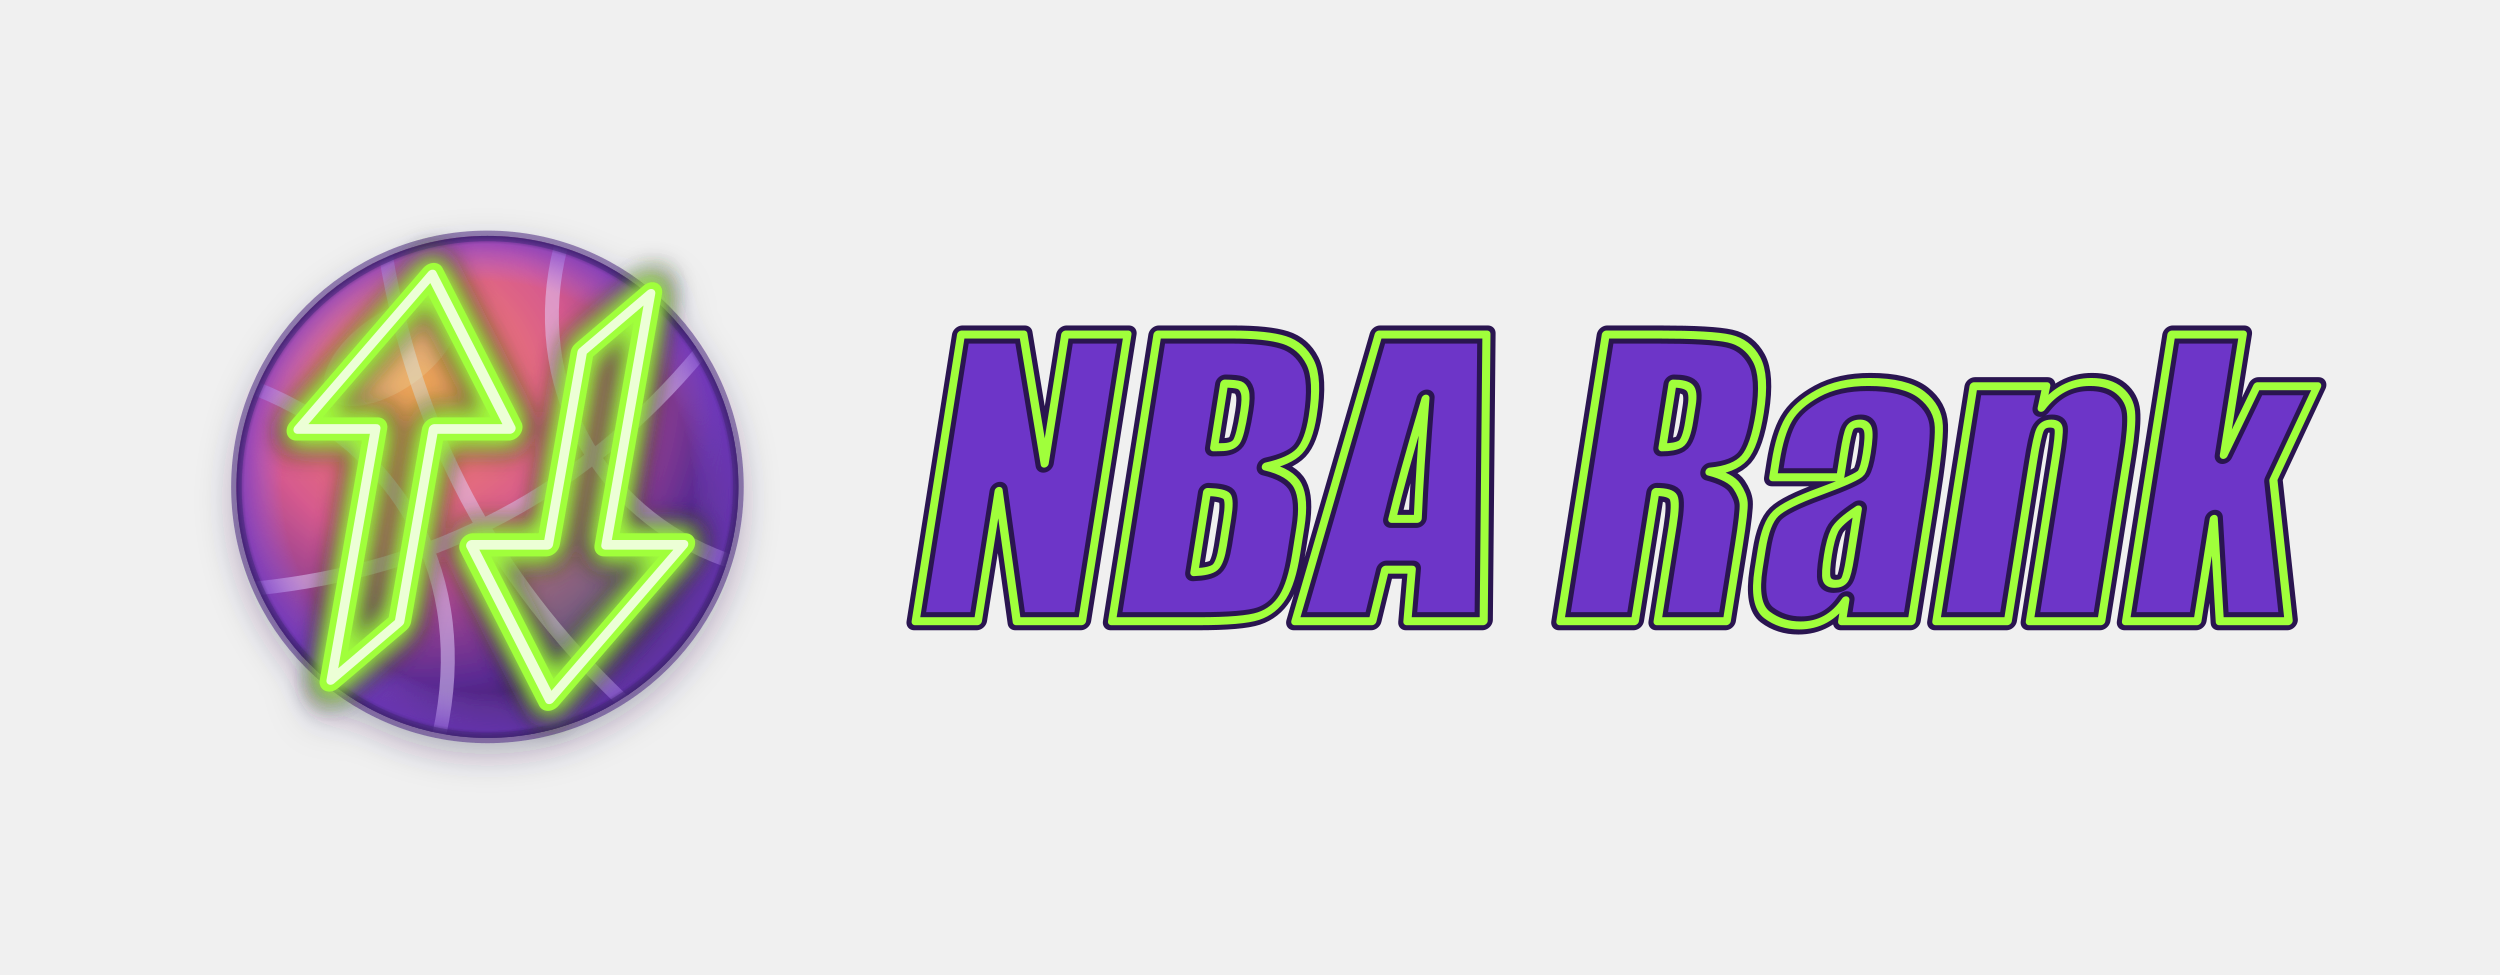
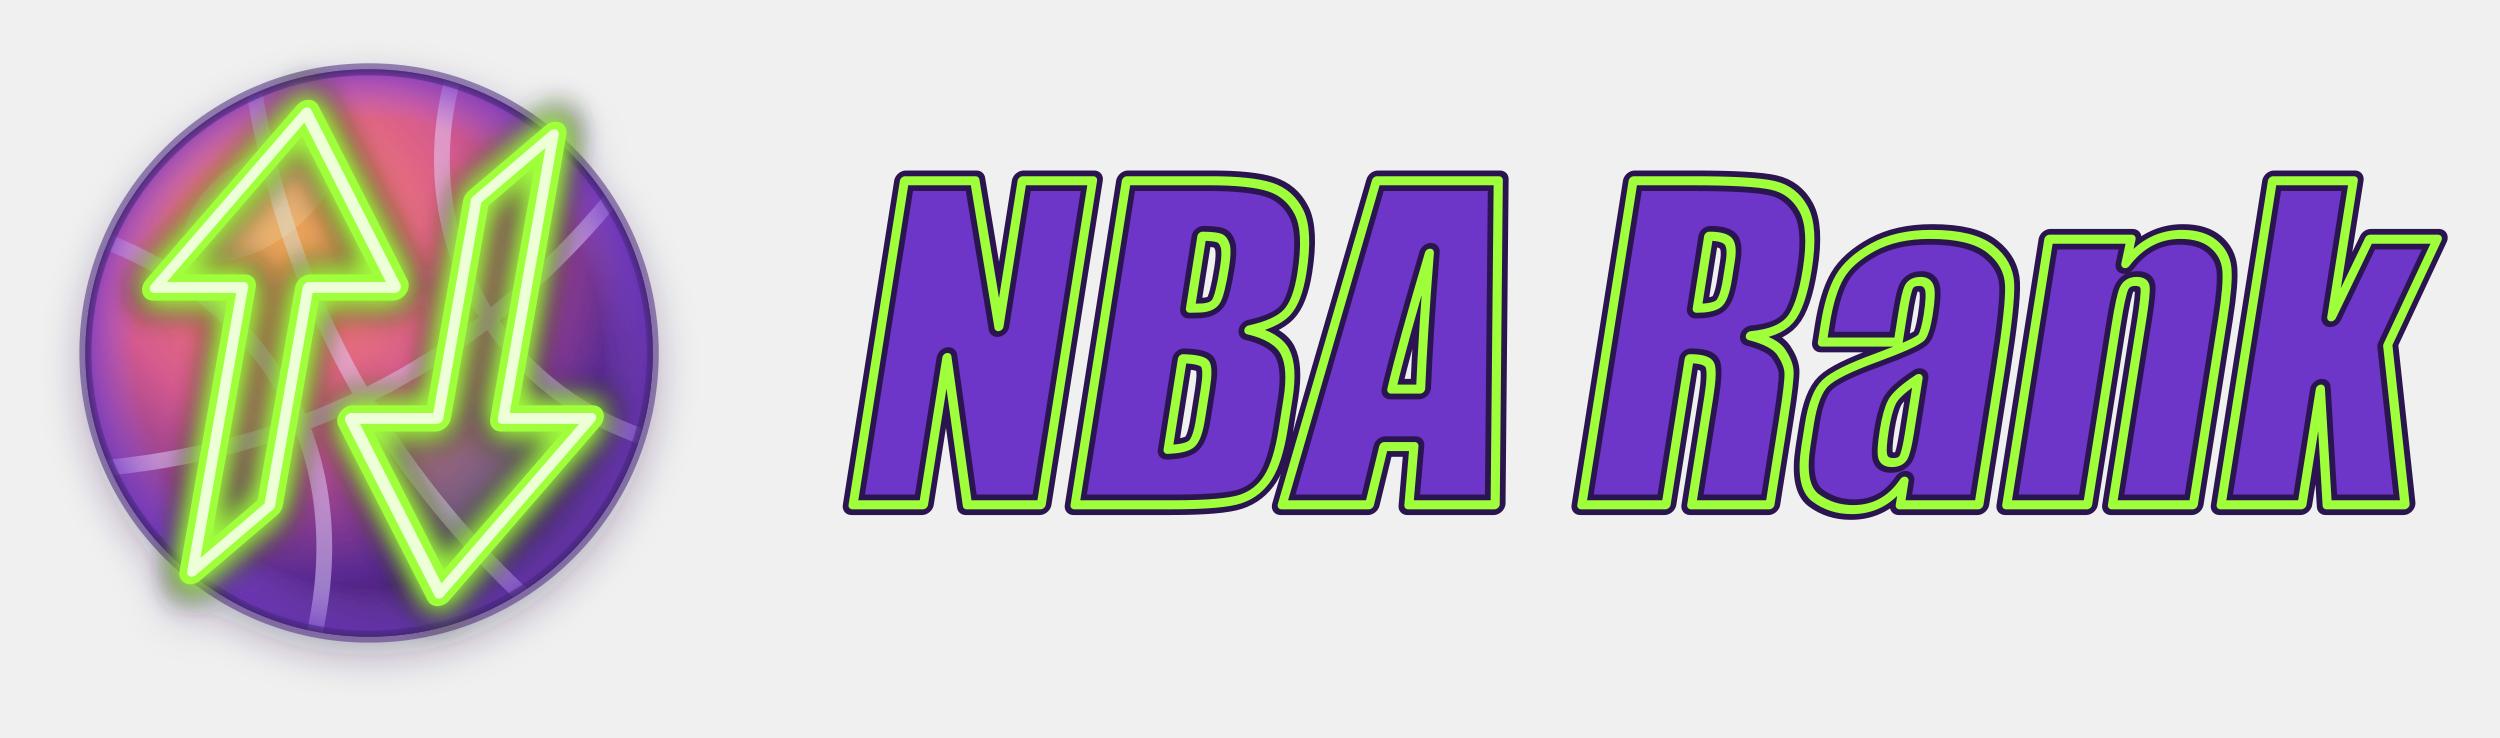
- <svg xmlns="http://www.w3.org/2000/svg" viewBox="-26.5 -26.5 372.1 145.1" width="372" height="145">
+ <svg xmlns="http://www.w3.org/2000/svg" viewBox="-2.5 -0.5 329.1 97.1" width="329" height="97">
  <defs>
    <filter id="glow" x="-50%" y="-50%" width="200%" height="200%">
      <feGaussianBlur stdDeviation="1.4" result="b" />
      <feMerge>
        <feMergeNode in="b" />
        <feMergeNode in="b" />
        <feMergeNode in="SourceGraphic" />
      </feMerge>
    </filter>
    <filter id="g2" x="-50%" y="-50%" width="200%" height="200%">
      <feGaussianBlur stdDeviation="0.7" result="b" />
      <feMerge>
        <feMergeNode in="b" />
        <feMergeNode in="b" />
        <feMergeNode in="SourceGraphic" />
      </feMerge>
    </filter>
    <filter id="soft" x="-50%" y="-50%" width="200%" height="200%">
      <feGaussianBlur stdDeviation="1.2" />
    </filter>
    <radialGradient id="shade" cx="0.36" cy="0.3" r="0.85">
      <stop offset="0" stop-color="#ff8f5e" />
      <stop offset="0.38" stop-color="#d65a8e" />
      <stop offset="0.7" stop-color="#5a2a92" />
      <stop offset="1" stop-color="#160a2c" />
    </radialGradient>
    <radialGradient id="rimg" cx="0.5" cy="0.5" r="0.5">
      <stop offset="0.82" stop-color="#a66bff" stop-opacity="0" />
      <stop offset="0.97" stop-color="#7a3fd0" stop-opacity="0.6" />
      <stop offset="1" stop-color="#3a1f6e" stop-opacity="0.9" />
    </radialGradient>
    <clipPath id="ball">
      <circle cx="32" cy="32" r="26" />
    </clipPath>
    <filter id="gLo" x="-40%" y="-40%" width="180%" height="180%">
      <feGaussianBlur stdDeviation="0.9" result="b" />
      <feMerge>
        <feMergeNode in="b" />
        <feMergeNode in="SourceGraphic" />
      </feMerge>
    </filter>
    <filter id="gMd" x="-50%" y="-50%" width="200%" height="200%">
      <feGaussianBlur stdDeviation="1.4" result="b" />
      <feMerge>
        <feMergeNode in="b" />
        <feMergeNode in="SourceGraphic" />
      </feMerge>
    </filter>
    <filter id="dshadow" x="-40%" y="-40%" width="180%" height="180%">
      <feDropShadow dx="0" dy="1.6" stdDeviation="1.6" flood-color="#3a1f6e" flood-opacity="0.38" />
    </filter>
    <filter id="ballshadow" x="-40%" y="-40%" width="180%" height="180%">
      <feDropShadow dx="0" dy="1.4" stdDeviation="1.8" flood-color="#2a1550" flood-opacity="0.32" />
    </filter>
  </defs>
  <g transform="translate(0 0) scale(1.4375)">
    <g filter="url(#ballshadow)">
      <circle cx="32" cy="32" r="26" fill="url(#shade)" />
      <g clip-path="url(#ball)">
        <g transform="translate(32 32) scale(.963) rotate(-28) translate(-32 -32)" fill="none" stroke="#e6d6ff" stroke-width="1.5" stroke-linecap="round" opacity=".5">
          <path d="M5 30Q32 41 59 30M34 5Q25 32 34 59M15 11C26 24 26 40 15 53M51 13C41 24 41 40 51 51" />
        </g>
      </g>
      <ellipse cx="22" cy="18" rx="8" ry="4" fill="#fff" opacity=".16" transform="rotate(-35 22 18)" />
      <circle cx="32" cy="32" r="26" fill="url(#rimg)" />
      <circle cx="32" cy="32" r="26" fill="none" stroke="#4a2a80" stroke-width="1.1" opacity=".55" />
      <g transform="translate(6 0) skewX(-10)">
        <path d="M11 26L22 10L33 26L25 26L25 46L19 52L19 26ZM31 38L42 54L53 38L45 38L45 12L39 18L39 38Z" fill="#a0ff3b" fill-opacity="0.2" stroke="none" />
      </g>
      <g transform="translate(6 0) skewX(-10)">
        <path d="M11 26L22 10L33 26L25 26L25 46L19 52L19 26ZM31 38L42 54L53 38L45 38L45 12L39 18L39 38Z" fill="none" stroke="#07040f" stroke-width="5.4" stroke-linejoin="round" opacity=".45" filter="url(#soft)" />
      </g>
      <g transform="translate(6 0) skewX(-10)">
        <path d="M11 26L22 10L33 26L25 26L25 46L19 52L19 26ZM31 38L42 54L53 38L45 38L45 12L39 18L39 38Z" fill="none" stroke="#a0ff3b" stroke-width="2.4" stroke-linejoin="round" filter="url(#glow)" />
      </g>
      <g transform="translate(6 0) skewX(-10)">
        <path d="M11 26L22 10L33 26L25 26L25 46L19 52L19 26ZM31 38L42 54L53 38L45 38L45 12L39 18L39 38Z" fill="none" stroke="#ecffd6" stroke-width="1" stroke-linejoin="round" />
      </g>
    </g>
  </g>
  <g transform="skewX(-9)">
    <path d="M145.0 23.312V66.0H135.271L129.496 46.594V66.0H120.215V23.312H129.496L135.719 42.533V23.312ZM149.456 23.312H160.53Q165.777 23.312 168.48 24.129Q171.183 24.946 172.844 27.438Q174.505 29.93 174.505 35.467Q174.505 39.211 173.332 40.688Q172.158 42.164 168.704 42.955Q172.554 43.825 173.925 45.842Q175.296 47.859 175.296 52.025V55.98Q175.296 60.305 174.307 62.388Q173.318 64.471 171.156 65.235Q168.994 66.0 162.297 66.0H149.456ZM160.557 30.615V40.107Q161.269 40.081 161.664 40.081Q163.299 40.081 163.747 39.277Q164.195 38.473 164.195 34.676Q164.195 32.672 163.826 31.868Q163.457 31.063 162.864 30.853Q162.271 30.642 160.557 30.615ZM160.557 46.752V58.696Q162.903 58.617 163.549 57.958Q164.195 57.299 164.195 54.715V50.733Q164.195 47.991 163.615 47.411Q163.035 46.831 160.557 46.752ZM198.446 23.312 204.801 66.0H193.437L192.883 58.327H188.901L188.242 66.0H176.746L182.389 23.312ZM192.566 50.76Q191.723 43.509 190.879 32.856Q189.191 45.091 188.77 50.76ZM216.218 23.312H224.075Q231.933 23.312 234.714 23.918Q237.496 24.524 239.25 27.016Q241.003 29.508 241.003 34.966Q241.003 39.949 239.764 41.663Q238.524 43.377 234.886 43.72Q238.182 44.537 239.315 45.908Q240.449 47.279 240.726 48.426Q241.003 49.573 241.003 54.741V66.0H230.693V51.814Q230.693 48.387 230.153 47.569Q229.612 46.752 227.318 46.752V66.0H216.218ZM227.318 30.615V40.107Q229.19 40.107 229.942 39.593Q230.693 39.079 230.693 36.258V33.911Q230.693 31.881 229.968 31.248Q229.243 30.615 227.318 30.615ZM254.503 44.563H244.51V42.217Q244.51 38.156 245.446 35.955Q246.382 33.753 249.203 32.065Q252.024 30.378 256.533 30.378Q261.938 30.378 264.681 32.29Q267.423 34.201 267.977 36.983Q268.53 39.765 268.53 48.439V66.0H258.168V62.889Q257.192 64.761 255.65 65.697Q254.107 66.633 251.972 66.633Q249.177 66.633 246.843 65.064Q244.51 63.495 244.51 58.195V55.321Q244.51 51.393 245.749 49.969Q246.988 48.545 251.893 46.646Q257.14 44.59 257.509 43.878Q257.878 43.166 257.878 40.978Q257.878 38.235 257.469 37.405Q257.061 36.574 256.111 36.574Q255.03 36.574 254.767 37.273Q254.503 37.972 254.503 40.898ZM257.878 49.362Q255.32 51.234 254.912 52.5Q254.503 53.766 254.503 56.139Q254.503 58.854 254.859 59.646Q255.215 60.437 256.27 60.437Q257.271 60.437 257.575 59.817Q257.878 59.197 257.878 56.561ZM283.032 31.011 282.848 34.228Q284.008 32.303 285.682 31.34Q287.356 30.378 289.545 30.378Q292.287 30.378 294.027 31.67Q295.768 32.962 296.269 34.926Q296.77 36.891 296.77 41.479V66.0H286.117V41.769Q286.117 38.156 285.88 37.365Q285.643 36.574 284.562 36.574Q283.428 36.574 283.138 37.484Q282.848 38.394 282.848 42.349V66.0H272.195V31.011ZM323.374 31.011 319.05 44.959 324.666 66.0H314.409L311.087 50.76V66.0H300.435V23.312H311.087V41.241L314.409 31.011Z" stroke-linejoin="round" fill="#6d35c8" />
    <path d="M145.0 23.312V66.0H135.271L129.496 46.594V66.0H120.215V23.312H129.496L135.719 42.533V23.312ZM149.456 23.312H160.53Q165.777 23.312 168.48 24.129Q171.183 24.946 172.844 27.438Q174.505 29.93 174.505 35.467Q174.505 39.211 173.332 40.688Q172.158 42.164 168.704 42.955Q172.554 43.825 173.925 45.842Q175.296 47.859 175.296 52.025V55.98Q175.296 60.305 174.307 62.388Q173.318 64.471 171.156 65.235Q168.994 66.0 162.297 66.0H149.456ZM160.557 30.615V40.107Q161.269 40.081 161.664 40.081Q163.299 40.081 163.747 39.277Q164.195 38.473 164.195 34.676Q164.195 32.672 163.826 31.868Q163.457 31.063 162.864 30.853Q162.271 30.642 160.557 30.615ZM160.557 46.752V58.696Q162.903 58.617 163.549 57.958Q164.195 57.299 164.195 54.715V50.733Q164.195 47.991 163.615 47.411Q163.035 46.831 160.557 46.752ZM198.446 23.312 204.801 66.0H193.437L192.883 58.327H188.901L188.242 66.0H176.746L182.389 23.312ZM192.566 50.76Q191.723 43.509 190.879 32.856Q189.191 45.091 188.77 50.76ZM216.218 23.312H224.075Q231.933 23.312 234.714 23.918Q237.496 24.524 239.25 27.016Q241.003 29.508 241.003 34.966Q241.003 39.949 239.764 41.663Q238.524 43.377 234.886 43.72Q238.182 44.537 239.315 45.908Q240.449 47.279 240.726 48.426Q241.003 49.573 241.003 54.741V66.0H230.693V51.814Q230.693 48.387 230.153 47.569Q229.612 46.752 227.318 46.752V66.0H216.218ZM227.318 30.615V40.107Q229.19 40.107 229.942 39.593Q230.693 39.079 230.693 36.258V33.911Q230.693 31.881 229.968 31.248Q229.243 30.615 227.318 30.615ZM254.503 44.563H244.51V42.217Q244.51 38.156 245.446 35.955Q246.382 33.753 249.203 32.065Q252.024 30.378 256.533 30.378Q261.938 30.378 264.681 32.29Q267.423 34.201 267.977 36.983Q268.53 39.765 268.53 48.439V66.0H258.168V62.889Q257.192 64.761 255.65 65.697Q254.107 66.633 251.972 66.633Q249.177 66.633 246.843 65.064Q244.51 63.495 244.51 58.195V55.321Q244.51 51.393 245.749 49.969Q246.988 48.545 251.893 46.646Q257.14 44.59 257.509 43.878Q257.878 43.166 257.878 40.978Q257.878 38.235 257.469 37.405Q257.061 36.574 256.111 36.574Q255.03 36.574 254.767 37.273Q254.503 37.972 254.503 40.898ZM257.878 49.362Q255.32 51.234 254.912 52.5Q254.503 53.766 254.503 56.139Q254.503 58.854 254.859 59.646Q255.215 60.437 256.27 60.437Q257.271 60.437 257.575 59.817Q257.878 59.197 257.878 56.561ZM283.032 31.011 282.848 34.228Q284.008 32.303 285.682 31.34Q287.356 30.378 289.545 30.378Q292.287 30.378 294.027 31.67Q295.768 32.962 296.269 34.926Q296.77 36.891 296.77 41.479V66.0H286.117V41.769Q286.117 38.156 285.88 37.365Q285.643 36.574 284.562 36.574Q283.428 36.574 283.138 37.484Q282.848 38.394 282.848 42.349V66.0H272.195V31.011ZM323.374 31.011 319.05 44.959 324.666 66.0H314.409L311.087 50.76V66.0H300.435V23.312H311.087V41.241L314.409 31.011Z" stroke-linejoin="round" fill="none" stroke="#2a1550" stroke-width="2.70" />
    <path d="M145.0 23.312V66.0H135.271L129.496 46.594V66.0H120.215V23.312H129.496L135.719 42.533V23.312ZM149.456 23.312H160.53Q165.777 23.312 168.48 24.129Q171.183 24.946 172.844 27.438Q174.505 29.93 174.505 35.467Q174.505 39.211 173.332 40.688Q172.158 42.164 168.704 42.955Q172.554 43.825 173.925 45.842Q175.296 47.859 175.296 52.025V55.98Q175.296 60.305 174.307 62.388Q173.318 64.471 171.156 65.235Q168.994 66.0 162.297 66.0H149.456ZM160.557 30.615V40.107Q161.269 40.081 161.664 40.081Q163.299 40.081 163.747 39.277Q164.195 38.473 164.195 34.676Q164.195 32.672 163.826 31.868Q163.457 31.063 162.864 30.853Q162.271 30.642 160.557 30.615ZM160.557 46.752V58.696Q162.903 58.617 163.549 57.958Q164.195 57.299 164.195 54.715V50.733Q164.195 47.991 163.615 47.411Q163.035 46.831 160.557 46.752ZM198.446 23.312 204.801 66.0H193.437L192.883 58.327H188.901L188.242 66.0H176.746L182.389 23.312ZM192.566 50.76Q191.723 43.509 190.879 32.856Q189.191 45.091 188.77 50.76ZM216.218 23.312H224.075Q231.933 23.312 234.714 23.918Q237.496 24.524 239.25 27.016Q241.003 29.508 241.003 34.966Q241.003 39.949 239.764 41.663Q238.524 43.377 234.886 43.72Q238.182 44.537 239.315 45.908Q240.449 47.279 240.726 48.426Q241.003 49.573 241.003 54.741V66.0H230.693V51.814Q230.693 48.387 230.153 47.569Q229.612 46.752 227.318 46.752V66.0H216.218ZM227.318 30.615V40.107Q229.19 40.107 229.942 39.593Q230.693 39.079 230.693 36.258V33.911Q230.693 31.881 229.968 31.248Q229.243 30.615 227.318 30.615ZM254.503 44.563H244.51V42.217Q244.51 38.156 245.446 35.955Q246.382 33.753 249.203 32.065Q252.024 30.378 256.533 30.378Q261.938 30.378 264.681 32.29Q267.423 34.201 267.977 36.983Q268.53 39.765 268.53 48.439V66.0H258.168V62.889Q257.192 64.761 255.65 65.697Q254.107 66.633 251.972 66.633Q249.177 66.633 246.843 65.064Q244.51 63.495 244.51 58.195V55.321Q244.51 51.393 245.749 49.969Q246.988 48.545 251.893 46.646Q257.14 44.59 257.509 43.878Q257.878 43.166 257.878 40.978Q257.878 38.235 257.469 37.405Q257.061 36.574 256.111 36.574Q255.03 36.574 254.767 37.273Q254.503 37.972 254.503 40.898ZM257.878 49.362Q255.32 51.234 254.912 52.5Q254.503 53.766 254.503 56.139Q254.503 58.854 254.859 59.646Q255.215 60.437 256.27 60.437Q257.271 60.437 257.575 59.817Q257.878 59.197 257.878 56.561ZM283.032 31.011 282.848 34.228Q284.008 32.303 285.682 31.34Q287.356 30.378 289.545 30.378Q292.287 30.378 294.027 31.67Q295.768 32.962 296.269 34.926Q296.77 36.891 296.77 41.479V66.0H286.117V41.769Q286.117 38.156 285.88 37.365Q285.643 36.574 284.562 36.574Q283.428 36.574 283.138 37.484Q282.848 38.394 282.848 42.349V66.0H272.195V31.011ZM323.374 31.011 319.05 44.959 324.666 66.0H314.409L311.087 50.76V66.0H300.435V23.312H311.087V41.241L314.409 31.011Z" stroke-linejoin="round" fill="none" stroke="#a0ff3b" stroke-width="1.19" />
  </g>
</svg>
